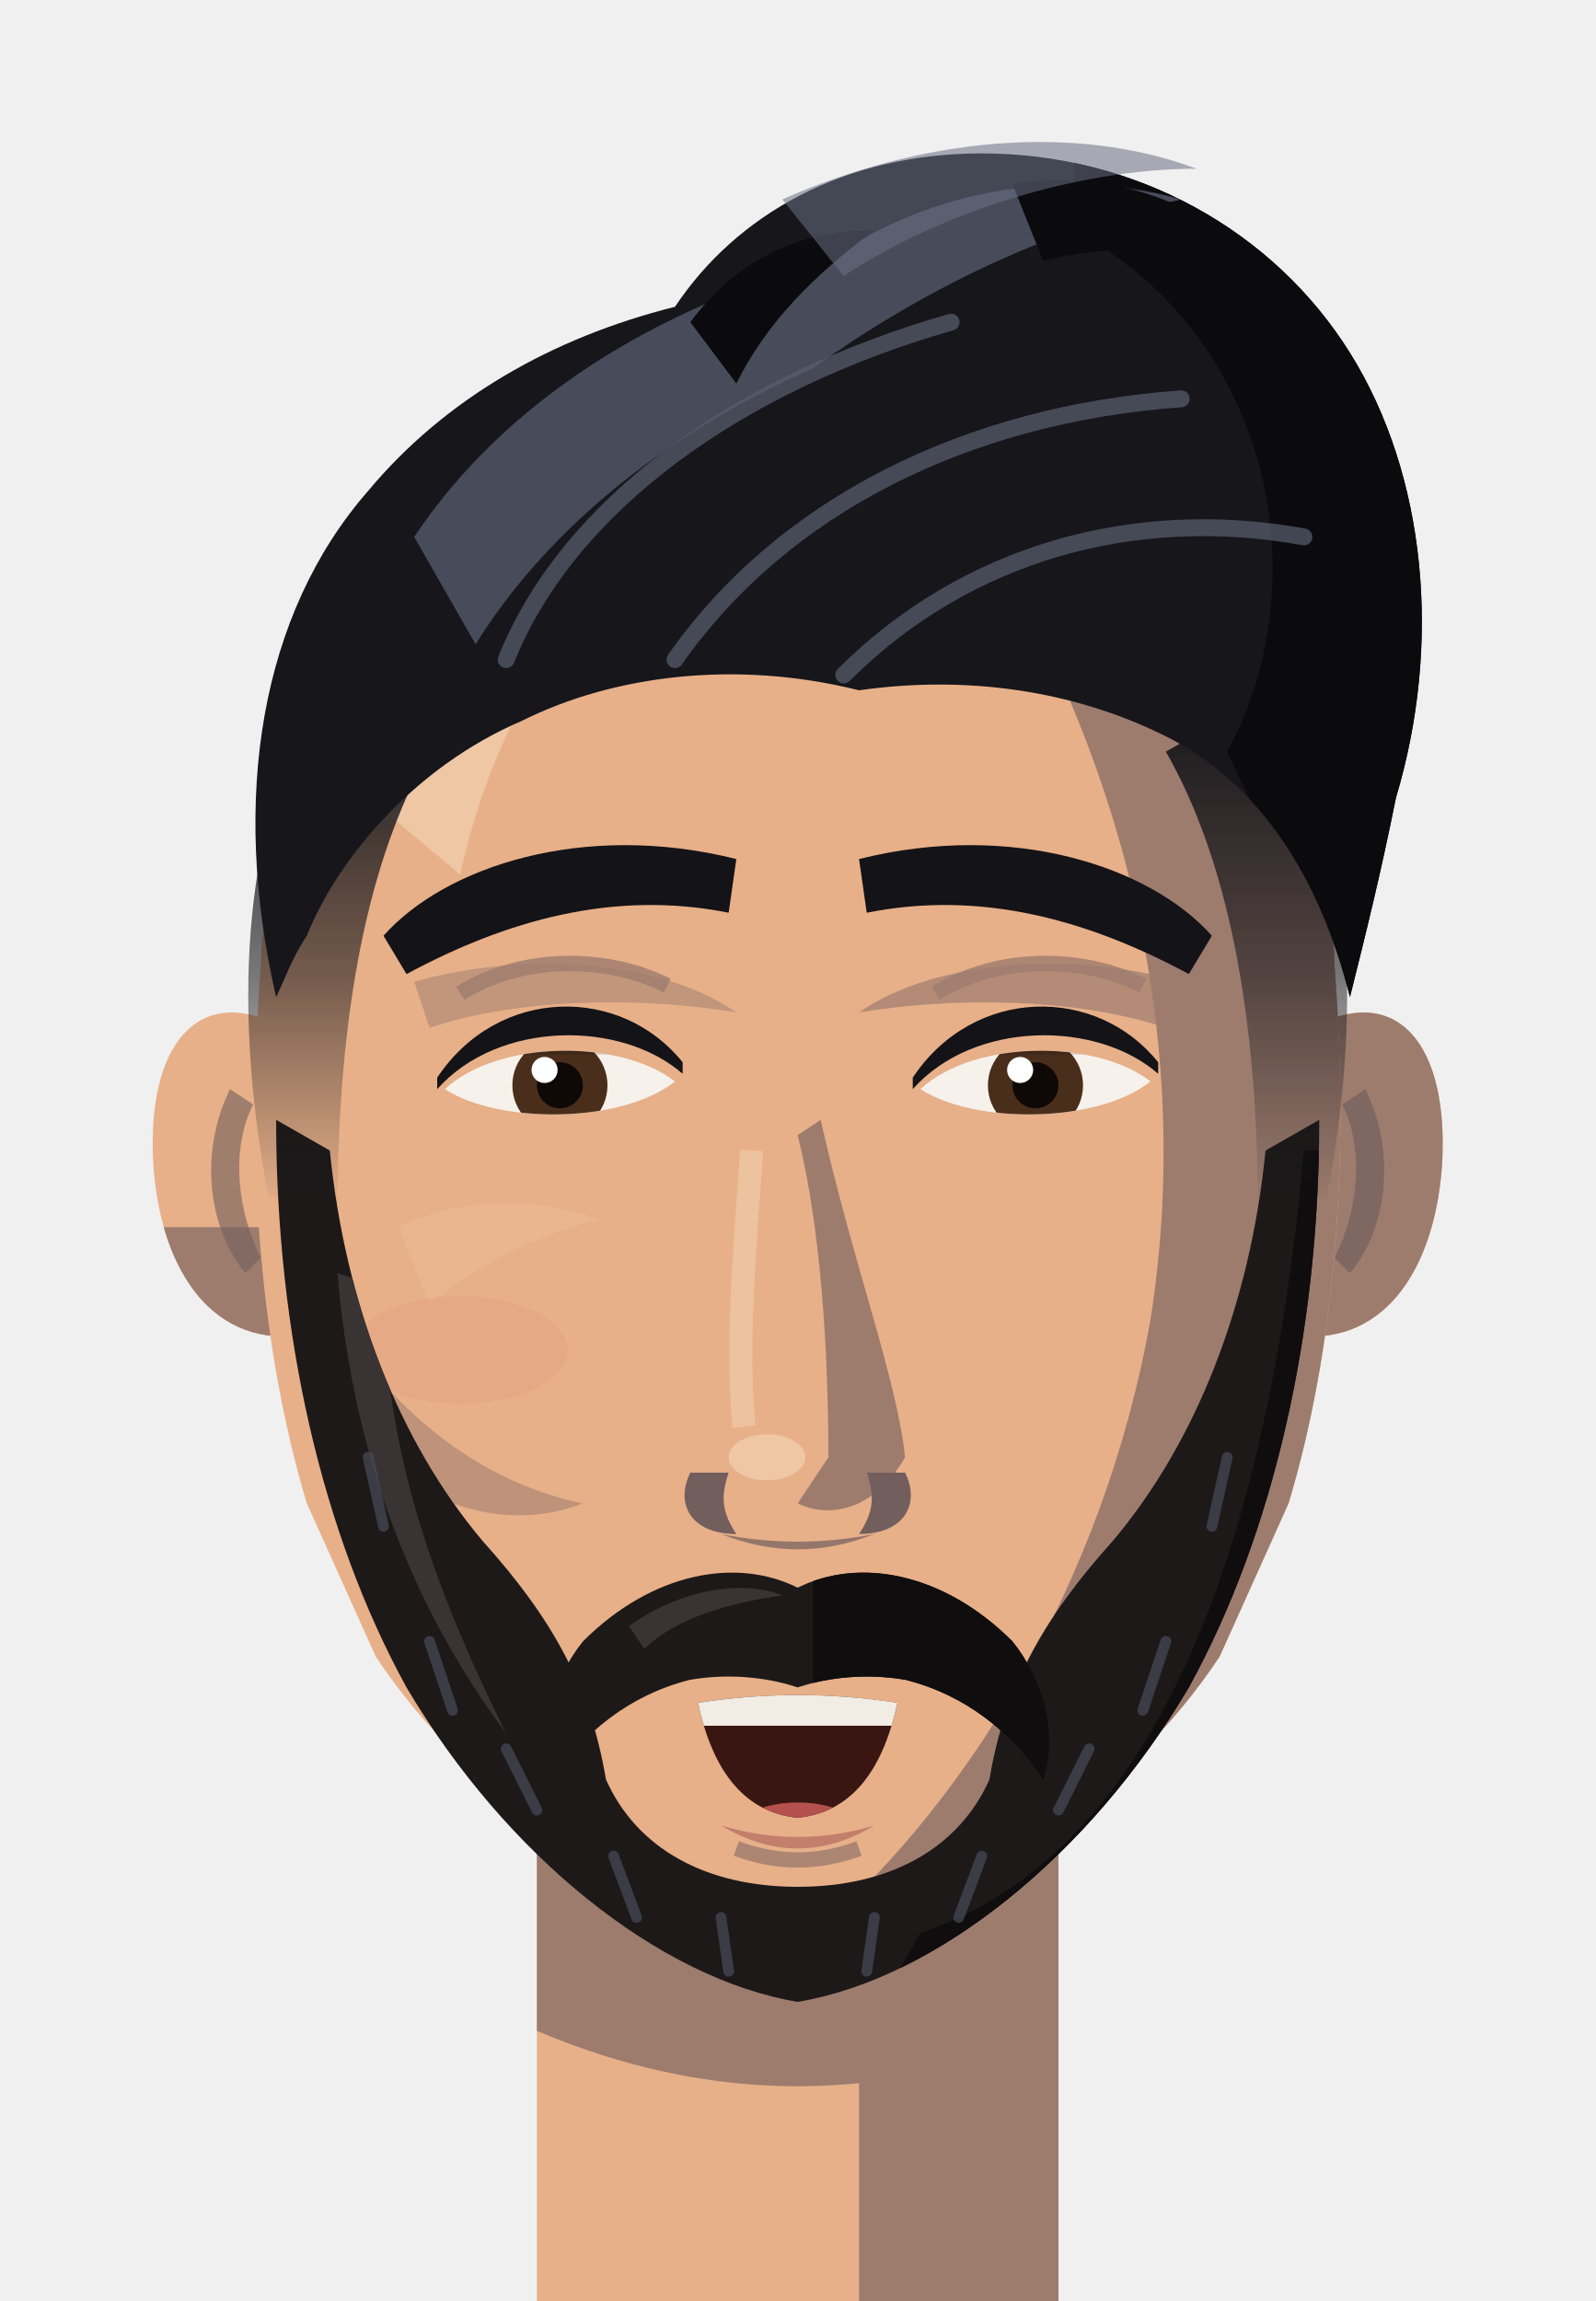
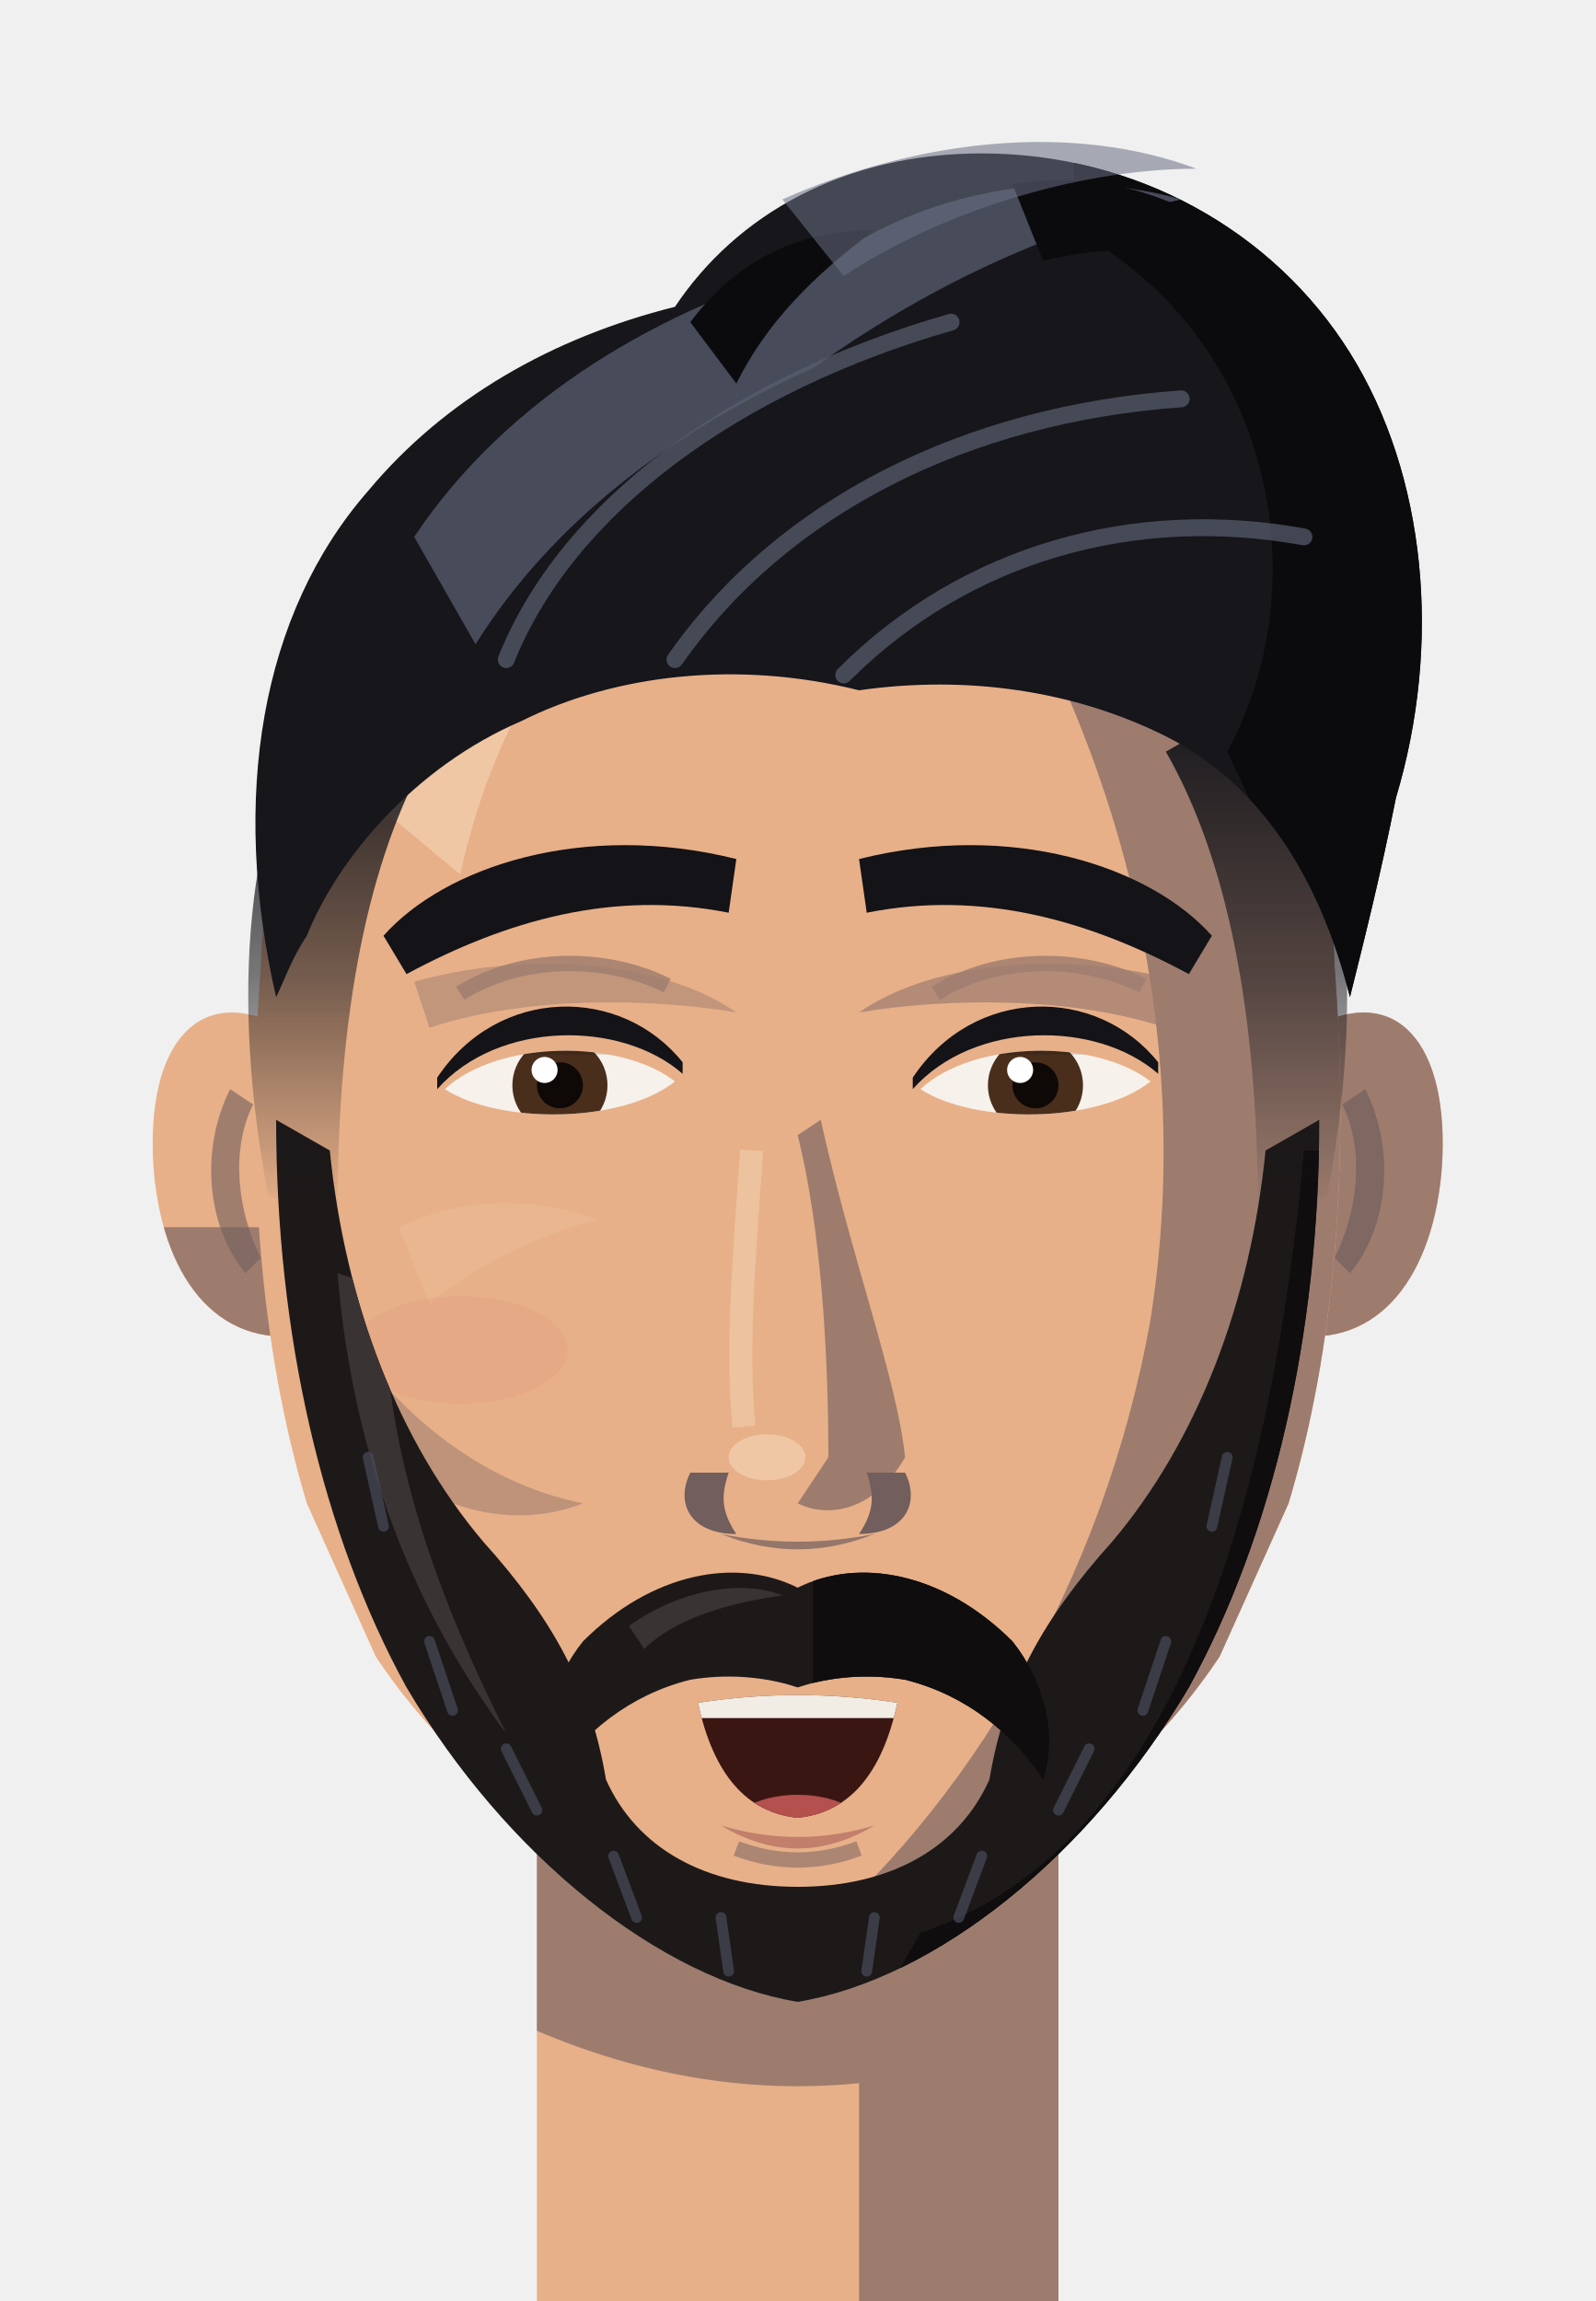
<svg xmlns="http://www.w3.org/2000/svg" viewBox="196 0 208 300" width="208" height="300">
  <defs>
    <linearGradient id="fade" x1="0" y1="0" x2="0" y2="1">
      <stop offset="0" stop-color="#16161b" stop-opacity="1" />
      <stop offset="0.55" stop-color="#16161b" stop-opacity="0.55" />
      <stop offset="1" stop-color="#16161b" stop-opacity="0" />
    </linearGradient>
    <clipPath id="c1">
      <path d="M233,134 C222,128 215,136 216,152 C217,166 224,176 236,174 Z" />
    </clipPath>
    <clipPath id="c2">
      <path d="M 367,134 C 378,128 385,136 384,152 C 383,166 376,176 364,174 Z" />
    </clipPath>
    <clipPath id="c3">
      <path d="M266,220 L266,304 L334,304 L334,220 Z" />
    </clipPath>
    <clipPath id="c4">
      <path d="M300,64 C341,64 369,88 370,126 C372,152 370,176 364,196 L355,216 C343,234 324,247 300,249 C276,247 257,234 245,216 L236,196 C230,176 228,152 230,126 C231,88 259,64 300,64 Z" />
    </clipPath>
    <clipPath id="c5">
      <path d="M254,142 C261,135.5 277,135.5 284,141 C277,146.55 261,146.55 254,142 Z" />
    </clipPath>
    <clipPath id="c6">
      <path d="M316,142 C323,135.5 339,135.5 346,141 C339,146.55 323,146.55 316,142 Z" />
    </clipPath>
    <clipPath id="c7">
      <path d="M232,146 C232,174 238,200 249,220 C262,242 282,258 300,261 C318,258 338,242 351,220 C362,200 368,174 368,146 L361,150 C359,170 352,188 341,201 C332,211 327,220 325,232 C321,241 312,246 300,246 C288,246 279,241 275,232 C273,220 268,211 259,201 C248,188 241,170 239,150 Z" />
    </clipPath>
    <clipPath id="c8">
      <path d="M272,214 C281,205 292,203 300,207 C308,203 319,205 328,214 C332,219 334,226 332,232 C328,226 322,221 314,219 C308,218 303,219 300,220 C297,219 292,218 286,219 C278,221 272,226 268,232 C266,226 268,219 272,214 Z" />
    </clipPath>
    <clipPath id="c9">
      <path d="M287,222 Q300,220 313,222 Q310,236 300,237 Q290,236 287,222 Z" />
    </clipPath>
    <clipPath id="c10">
      <path d="M232,130 C226,104 230,80 244,64 C254,52 268,44 284,40 C292,28 306,20 324,20 C344,20 362,30 372,46 C382,62 384,84 378,104 C376,114 374,122 372,130 C368,114 360,102 348,96 C336,90 322,88 308,90 C292,86 276,88 264,94 C250,100 240,112 236,122 C234,125 233,128 232,130 Z" />
    </clipPath>
  </defs>
  <path d="M233,134 C222,128 215,136 216,152 C217,166 224,176 236,174 Z" fill="#e7b089" />
  <g clip-path="url(#c1)">
    <path d="M200,160 L240,160 L240,190 L200,190 Z" fill="#9d7c6e" />
  </g>
  <path d="M 367,134 C 378,128 385,136 384,152 C 383,166 376,176 364,174 Z" fill="#e7b089" />
  <g clip-path="url(#c2)">
    <path d="M360,120 L400,120 L400,190 L360,190 Z" fill="#9d7c6e" />
  </g>
  <path d="M226,142 C222,150 223,160 228,166 L230,164 C227,158 226,150 229,144 Z" fill="#725e5c" opacity="0.6" />
  <path d="M 374,142 C 378,150 377,160 372,166 L 370,164 C 373,158 374,150 371,144 Z" fill="#725e5c" opacity="0.7" />
  <path d="M266,220 L266,304 L334,304 L334,220 Z" fill="#e7b089" />
  <g clip-path="url(#c3)">
    <path d="M308,210 L340,210 L340,310 L308,310 Z" fill="#9d7c6e" />
    <path d="M260,210 L340,210 L340,262 Q300,282 260,262 Z" fill="#9d7c6e" />
  </g>
  <path d="M300,64 C341,64 369,88 370,126 C372,152 370,176 364,196 L355,216 C343,234 324,247 300,249 C276,247 257,234 245,216 L236,196 C230,176 228,152 230,126 C231,88 259,64 300,64 Z" fill="#e7b089" />
  <g clip-path="url(#c4)">
    <path d="M318,60 C352,70 376,96 376,130 C378,170 368,204 350,228 C336,244 318,252 300,254 C322,236 340,206 346,172 C352,134 342,94 318,60 Z" fill="#9d7c6e" />
    <path d="M244,104 C250,86 264,74 282,70 C268,82 260,96 256,114 Z" fill="#efc7a4" />
  </g>
  <path d="M248,160 C256,156 266,156 274,159 C266,161 258,165 252,170 Z" fill="#efc7a4" opacity="0.25" />
  <path d="M244,178 C252,188 262,194 272,196 C262,200 250,196 244,188 Z" fill="#9d7c6e" opacity="0.55" />
  <ellipse cx="256" cy="176" rx="14" ry="7" fill="#e07e70" opacity="0.14" />
  <path d="M246,122 C254,113 272,107 292,112 L291,119 C276,116 262,120 249,127 Z" fill="#141317" />
  <path d="M 354,122 C 346,113 328,107 308,112 L 309,119 C 324,116 338,120 351,127 Z" fill="#141317" />
  <path d="M250,128 C264,124 282,125 292,132 C280,130 264,130 252,134 Z" fill="#9d7c6e" opacity="0.5" />
  <path d="M 350,128 C 336,124 318,125 308,132 C 320,130 336,130 348,134 Z" fill="#9d7c6e" opacity="0.7" />
  <path d="M254,142 C261,135.5 277,135.5 284,141 C277,146.55 261,146.55 254,142 Z" fill="#f6f1ea" />
  <g clip-path="url(#c5)">
    <circle cx="269" cy="141.5" r="6.2" fill="#4a2e1c" />
    <circle cx="269" cy="141.5" r="3" fill="#0e0907" />
    <circle cx="267" cy="139.5" r="1.7" fill="#fff" />
    <rect x="249" y="120" width="40" height="17.5" fill="#000" opacity="0.14" />
  </g>
  <path d="M253,142 C261,133.0 277,133.0 285,140 L285,138.5 C277,128.5 261,128.5 253,140.5 Z" fill="#141317" />
  <path d="M256,129.5 C264,124.5 275,124.5 283,128.5" fill="none" stroke="#9d7c6e" stroke-width="2" opacity="0.8" />
  <path d="M316,142 C323,135.5 339,135.5 346,141 C339,146.55 323,146.55 316,142 Z" fill="#f6f1ea" />
  <g clip-path="url(#c6)">
    <circle cx="331" cy="141.5" r="6.2" fill="#4a2e1c" />
    <circle cx="331" cy="141.5" r="3" fill="#0e0907" />
    <circle cx="329" cy="139.5" r="1.7" fill="#fff" />
    <rect x="311" y="120" width="40" height="17.5" fill="#000" opacity="0.14" />
  </g>
  <path d="M315,142 C323,133.0 339,133.0 347,140 L347,138.5 C339,128.5 323,128.5 315,140.5 Z" fill="#141317" />
  <path d="M318,129.5 C326,124.5 337,124.5 345,128.5" fill="none" stroke="#9d7c6e" stroke-width="2" opacity="0.8" />
  <path d="M303,146 C307,164 313,180 314,190 C310,197 304,198 300,196 L304,190 C304,176 303,160 300,148 Z" fill="#9d7c6e" />
  <path d="M286,192 C284,196 286,200 292,200 C290,197 290,195 291,192 Z" fill="#725e5c" />
  <path d="M314,192 C316,196 314,200 308,200 C310,197 310,195 309,192 Z" fill="#725e5c" />
  <path d="M290,200 Q300,204 310,200 Q300,202 290,200 Z" fill="#725e5c" opacity="0.7" />
  <ellipse cx="296" cy="190" rx="5" ry="3" fill="#efc7a4" />
  <path d="M294,150 C293,164 292,176 293,186" fill="none" stroke="#efc7a4" stroke-width="3" opacity="0.8" />
  <path d="M232,146 C232,174 238,200 249,220 C262,242 282,258 300,261 C318,258 338,242 351,220 C362,200 368,174 368,146 L361,150 C359,170 352,188 341,201 C332,211 327,220 325,232 C321,241 312,246 300,246 C288,246 279,241 275,232 C273,220 268,211 259,201 C248,188 241,170 239,150 Z" fill="#1d1919" />
  <g clip-path="url(#c7)">
    <path d="M316,252 C340,244 360,216 366,150 L380,150 L380,280 L300,280 Z" fill="#0f0d0e" />
    <path d="M240,166 C242,190 250,210 262,226 C252,206 246,188 246,168 Z" fill="#3a3333" />
  </g>
  <path d="M252,214 l3,9" fill="none" stroke="#474b5a" stroke-width="1.4" stroke-linecap="round" stroke-linejoin="round" opacity="0.7" />
  <path d="M262,228 l4,8" fill="none" stroke="#474b5a" stroke-width="1.4" stroke-linecap="round" stroke-linejoin="round" opacity="0.7" />
  <path d="M276,242 l3,8" fill="none" stroke="#474b5a" stroke-width="1.4" stroke-linecap="round" stroke-linejoin="round" opacity="0.7" />
  <path d="M290,250 l1,7" fill="none" stroke="#474b5a" stroke-width="1.4" stroke-linecap="round" stroke-linejoin="round" opacity="0.7" />
  <path d="M244,190 l2,9" fill="none" stroke="#474b5a" stroke-width="1.4" stroke-linecap="round" stroke-linejoin="round" opacity="0.7" />
  <path d="M310,250 l-1,7" fill="none" stroke="#474b5a" stroke-width="1.4" stroke-linecap="round" stroke-linejoin="round" opacity="0.7" />
  <path d="M324,242 l-3,8" fill="none" stroke="#474b5a" stroke-width="1.4" stroke-linecap="round" stroke-linejoin="round" opacity="0.7" />
  <path d="M338,228 l-4,8" fill="none" stroke="#474b5a" stroke-width="1.4" stroke-linecap="round" stroke-linejoin="round" opacity="0.7" />
  <path d="M348,214 l-3,9" fill="none" stroke="#474b5a" stroke-width="1.4" stroke-linecap="round" stroke-linejoin="round" opacity="0.7" />
  <path d="M356,190 l-2,9" fill="none" stroke="#474b5a" stroke-width="1.4" stroke-linecap="round" stroke-linejoin="round" opacity="0.7" />
  <path d="M272,214 C281,205 292,203 300,207 C308,203 319,205 328,214 C332,219 334,226 332,232 C328,226 322,221 314,219 C308,218 303,219 300,220 C297,219 292,218 286,219 C278,221 272,226 268,232 C266,226 268,219 272,214 Z" fill="#1d1919" />
  <g clip-path="url(#c8)">
    <path d="M302,200 L340,200 L340,236 L302,236 Z" fill="#0f0d0e" />
    <path d="M278,212 C285,207 293,206 298,208 C291,209 284,211 280,215 Z" fill="#3a3333" />
  </g>
  <path d="M287,222 Q300,220 313,222 Q310,236 300,237 Q290,236 287,222 Z" fill="#3a1612" />
  <g clip-path="url(#c9)">
-     <rect x="280" y="218" width="40" height="7" fill="#f1ece4" />
-     <ellipse cx="300" cy="241" rx="10" ry="6" fill="#b4504e" />
+     <rect x="278" y="218" width="44" height="6" fill="#f1ece4" />
+     <ellipse cx="300" cy="240" rx="10" ry="6" fill="#b4504e" />
  </g>
  <path d="M290,238 Q300,244 310,238 Q300,241 290,238 Z" fill="#c27f6c" />
  <path d="M292,241 Q300,244 308,241" fill="none" stroke="#9d7c6e" stroke-width="2" opacity="0.8" />
  <path d="M231,156 C226,130 228,106 238,90 L252,98 C244,112 240,132 240,158 Z" fill="url(#fade)" />
  <path d="M 369,156 C 374,130 372,106 362,90 L 348,98 C 356,112 360,132 360,158 Z" fill="url(#fade)" />
  <path d="M232,130 C226,104 230,80 244,64 C254,52 268,44 284,40 C292,28 306,20 324,20 C344,20 362,30 372,46 C382,62 384,84 378,104 C376,114 374,122 372,130 C368,114 360,102 348,96 C336,90 322,88 308,90 C292,86 276,88 264,94 C250,100 240,112 236,122 C234,125 233,128 232,130 Z" fill="#16161b" />
  <g clip-path="url(#c10)">
    <path d="M336,18 C368,24 388,52 384,84 C382,104 376,118 372,132 L356,98 C368,76 362,44 336,30 Z" fill="#0b0b0e" />
    <path d="M250,70 C262,52 282,40 304,34 C318,24 336,22 350,26 C332,30 316,38 302,48 C284,56 268,68 258,84 Z" fill="#474b5a" />
  </g>
  <path d="M262,86 C270,66 292,50 320,42" fill="none" stroke="#5a5f70" stroke-width="2.2" stroke-linecap="round" stroke-linejoin="round" opacity="0.7" />
  <path d="M284,86 C298,66 322,54 350,52" fill="none" stroke="#5a5f70" stroke-width="2.2" stroke-linecap="round" stroke-linejoin="round" opacity="0.7" />
  <path d="M306,88 C322,72 344,66 366,70" fill="none" stroke="#5a5f70" stroke-width="2.2" stroke-linecap="round" stroke-linejoin="round" opacity="0.7" />
  <path d="M286,42 C292,34 300,30 310,30 C302,36 296,42 292,50 Z" fill="#0b0b0e" />
  <path d="M328,24 C340,22 352,26 360,34 C350,32 340,32 332,34 Z" fill="#0b0b0e" />
  <path d="M298,26 C316,18 336,16 352,22 C336,22 318,28 306,36 Z" fill="#6a7083" opacity="0.55" />
</svg>
